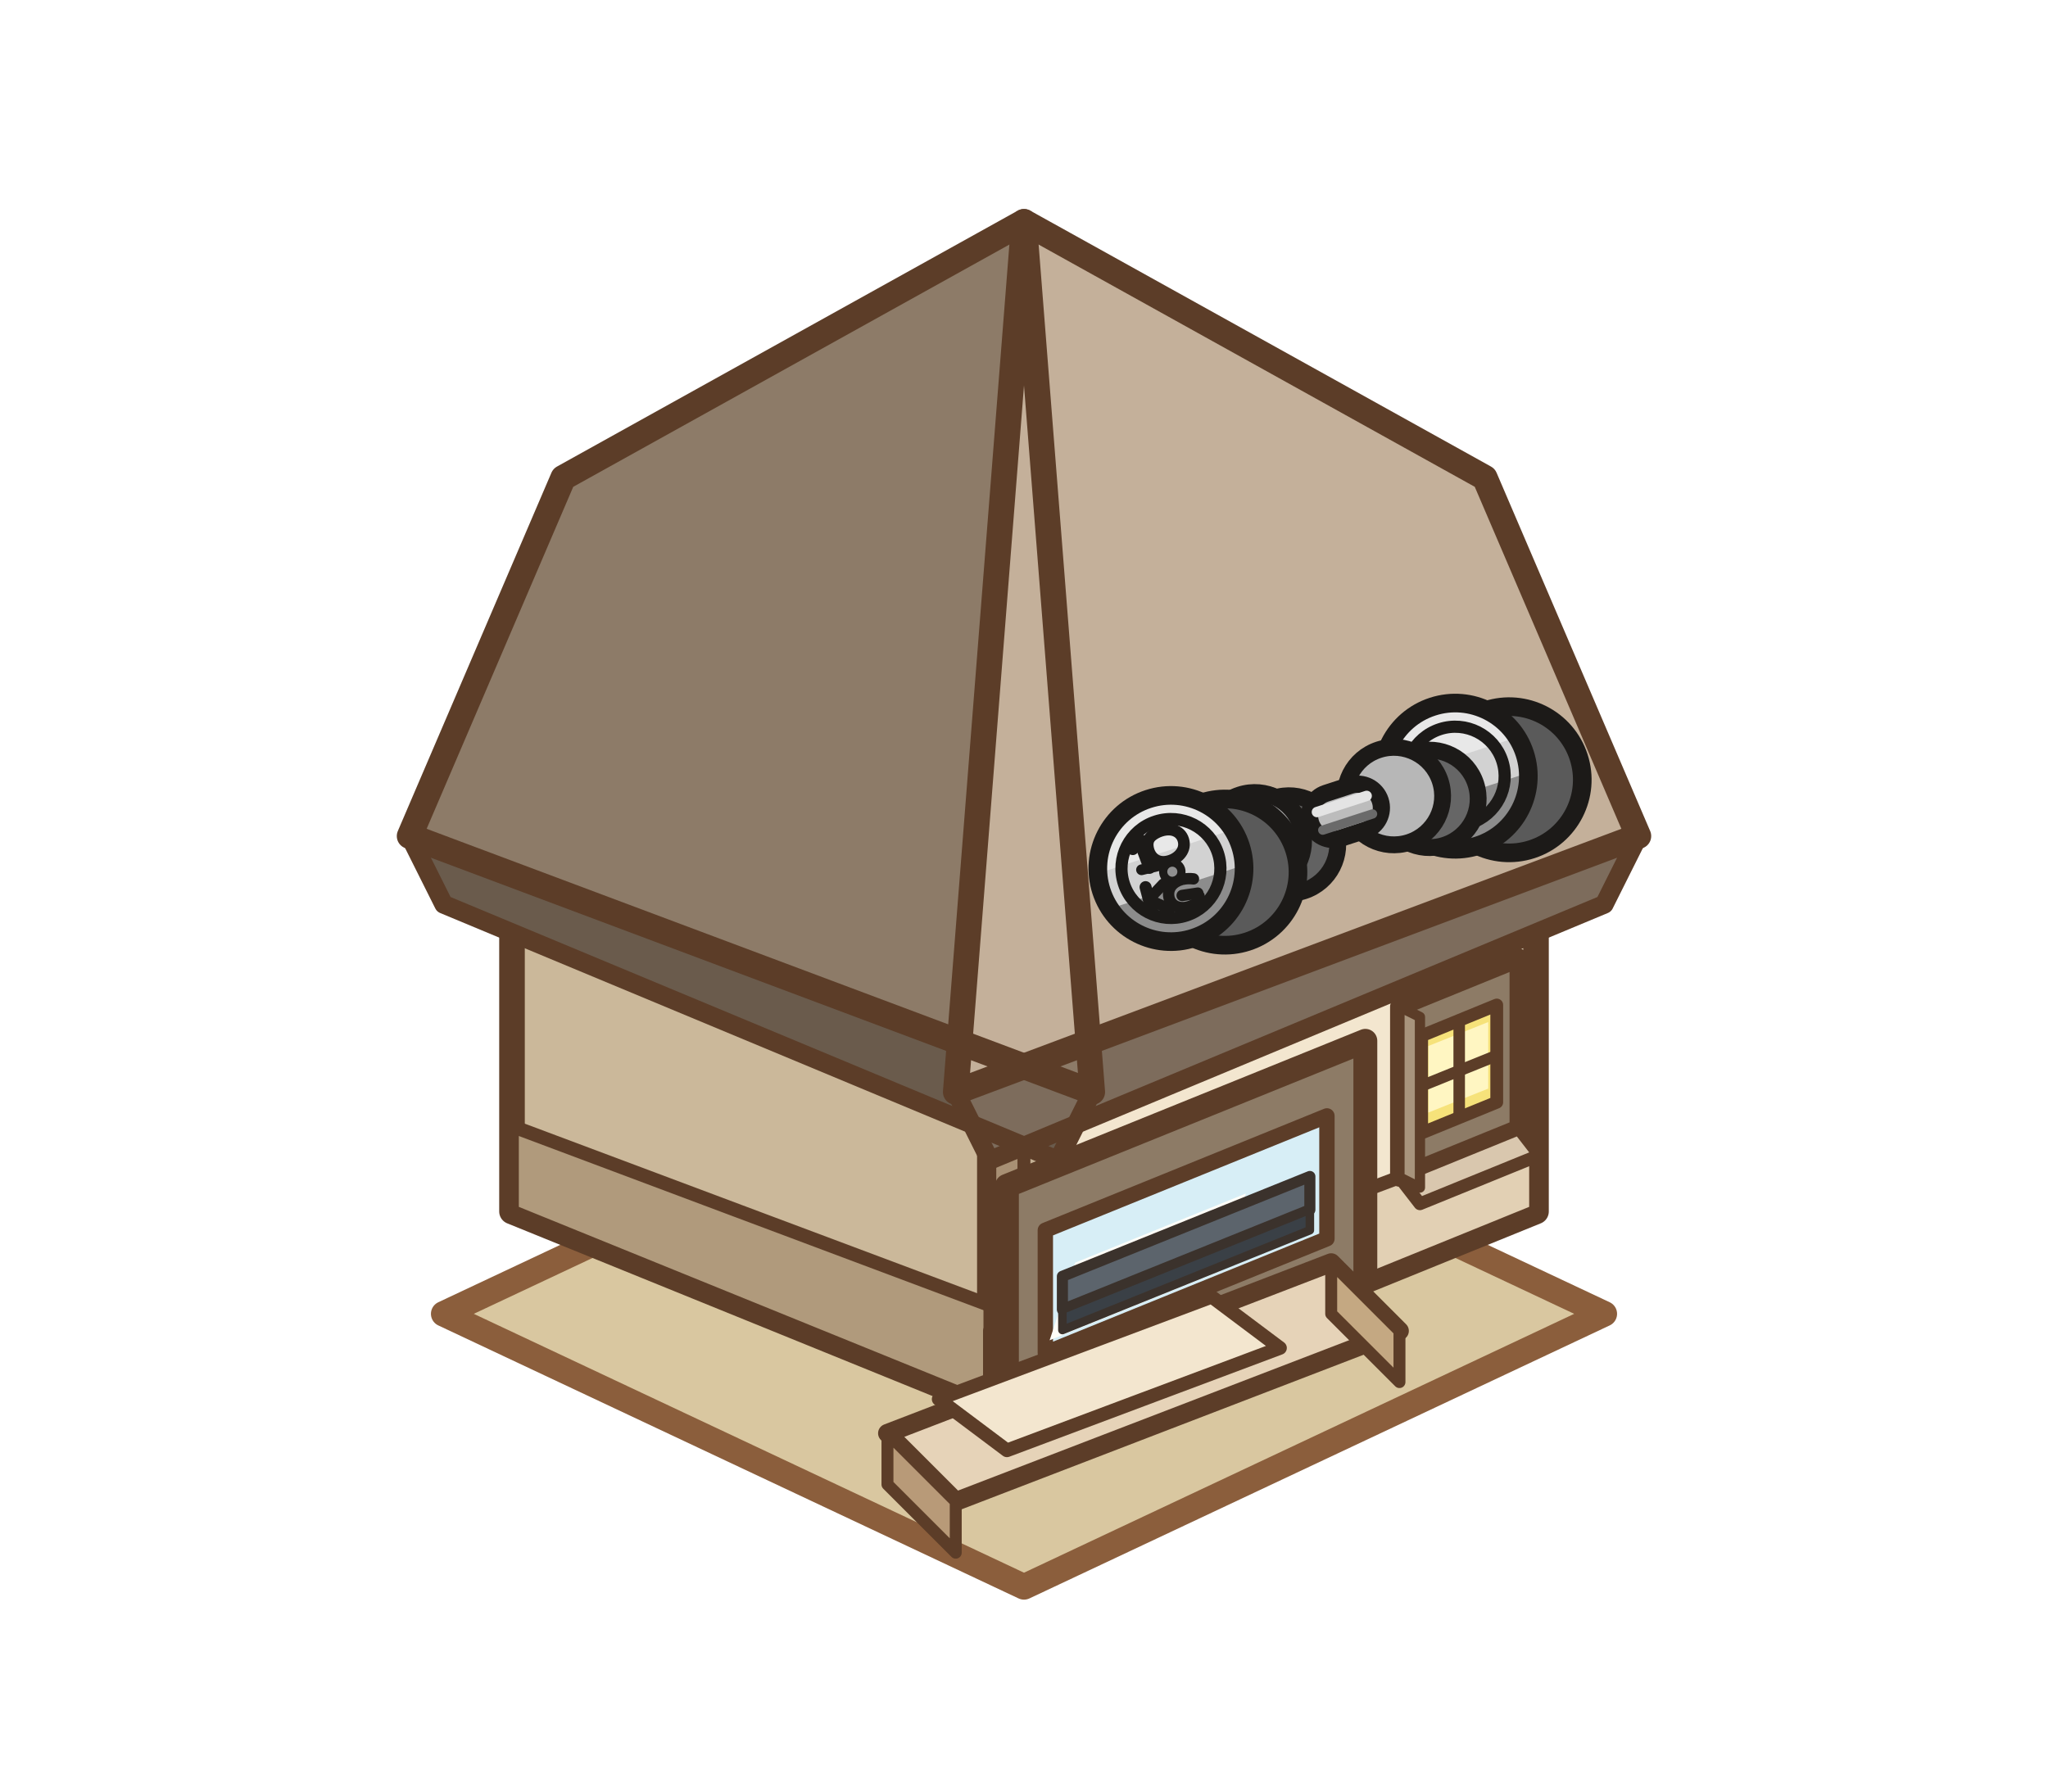
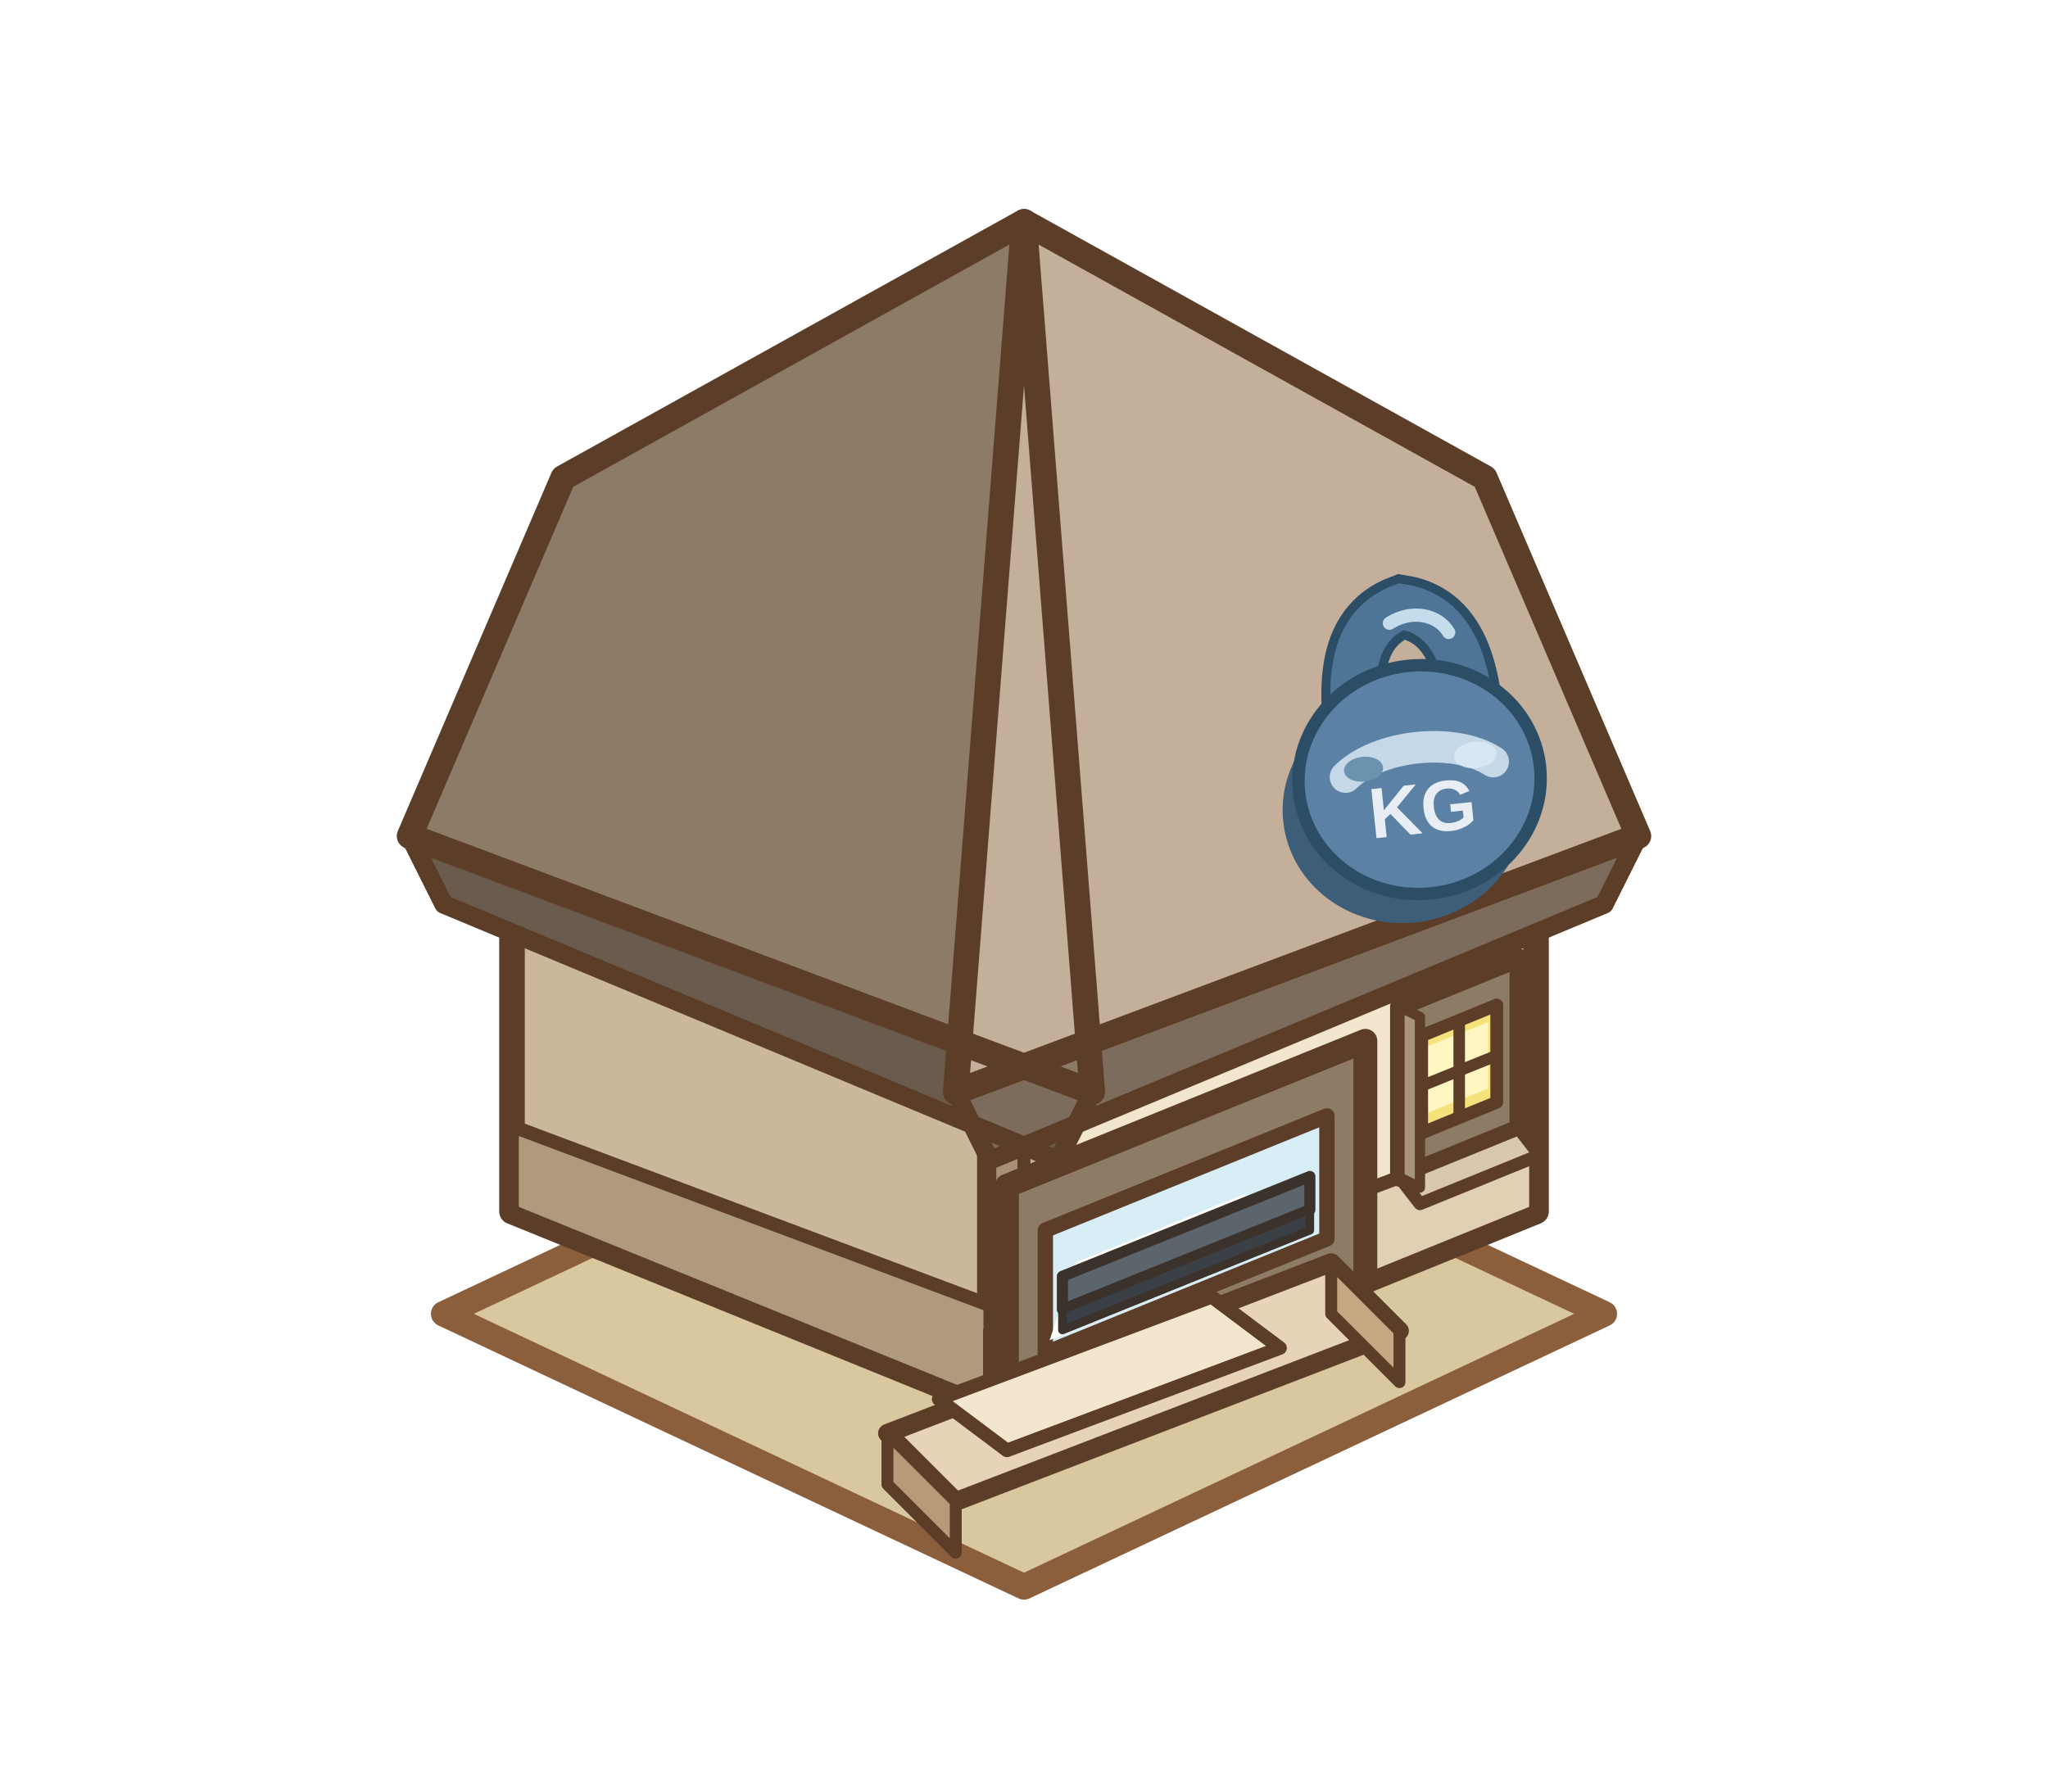
<svg xmlns="http://www.w3.org/2000/svg" viewBox="0 0 240 210" fill="none">
  <polygon points="120,186 188,154 120,122 52,154" fill="#d9c7a0" stroke="#8b5e3c" stroke-width="3" stroke-linejoin="round" />
  <polygon points="124,168 60,142 60,92 124,116" fill="#cbb89a" stroke="#5c3d28" stroke-width="3" stroke-linejoin="round" />
  <polygon points="116,168 180,142 180,92 116,116" fill="#f3e6cf" stroke="#5c3d28" stroke-width="3" stroke-linejoin="round" />
  <polygon points="124,168 60,142 60,132 124,156" fill="#b09a7c" stroke="#5c3d28" stroke-width="1.6" stroke-linejoin="round" />
  <polygon points="116,168 180,142 180,132 116,156" fill="#e2d0b4" stroke="#5c3d28" stroke-width="1.6" stroke-linejoin="round" />
  <polygon points="116,168 120,170 120,114 116,112" fill="#a89074" stroke="#5c3d28" stroke-width="1.5" stroke-linejoin="round" />
  <polygon points="120,170 124,168 124,112 120,114" fill="#c4b094" stroke="#5c3d28" stroke-width="1.5" stroke-linejoin="round" />
  <polygon points="164,118 178,112.3 178,132.3 164,138" fill="#8d7b66" stroke="#5c3d28" stroke-width="2.2" stroke-linejoin="round" />
  <polygon points="166.6,121.4 175.4,117.8 175.4,129.2 166.6,132.8" fill="#f6e27a" stroke="#5c3d28" stroke-width="1.5" stroke-linejoin="round" />
  <path class="lamp" d="M167.4,122.6 L174.4,119.8 L174.4,127.6 L167.4,130.4 Z" fill="#fff6c2" />
  <path d="M171,119.6 L171,131" stroke="#5c3d28" stroke-width="1.35" stroke-linecap="round" />
  <path d="M166.8,127.2 L175.2,123.8" stroke="#5c3d28" stroke-width="1.35" stroke-linecap="round" />
  <polygon points="164,138 178,132.3 180.4,135.4 166.4,141.1" fill="#d9c7ae" stroke="#5c3d28" stroke-width="1.5" stroke-linejoin="round" />
  <polygon points="164,118 166.4,119.2 166.4,139.2 164,138" fill="#a8947c" stroke="#5c3d28" stroke-width="1.2" stroke-linejoin="round" />
  <polygon points="118,139 160,122 160,150 118,167" fill="#8d7b66" stroke="#5c3d28" stroke-width="2.8" stroke-linejoin="round" />
  <polygon points="122.5,144.2 155.5,130.8 155.5,145.2 122.5,158.6" fill="#d7eef6" stroke="#5c3d28" stroke-width="1.8" stroke-linejoin="round" />
  <path class="glint" d="M126,148 L146,139.9 L143,149 L123,157.1 Z" fill="#fffef8" />
  <polygon points="124.5,149.6 153.5,137.9 153.5,141.8 124.5,153.5" fill="#5c646c" stroke="#3b322c" stroke-width="1.3" stroke-linejoin="round" />
  <polygon points="124.5,153.5 153.5,141.8 153.5,144.2 124.5,155.9" fill="#3a4046" stroke="#3b322c" stroke-width="1" stroke-linejoin="round" />
  <polygon points="112,176 164,156 156,148 104,168" fill="#e6d3b8" stroke="#5c3d28" stroke-width="2.2" stroke-linejoin="round" />
  <polygon points="104,168 112,176 112,182 104,174" fill="#b89a78" stroke="#5c3d28" stroke-width="1.4" stroke-linejoin="round" />
  <polygon points="164,156 156,148 156,154 164,162" fill="#c4a882" stroke="#5c3d28" stroke-width="1.4" stroke-linejoin="round" />
  <polygon points="118,170 150,158 142,152 110,164" fill="#f3e6cf" stroke="#5c3d28" stroke-width="1.6" stroke-linejoin="round" />
  <path d="M48,98 L128,128 L124,136 L52,106 Z" fill="#6a5b4c" />
  <path d="M192,98 L112,128 L116,136 L188,106 Z" fill="#7d6c5c" />
  <path d="M48,98 L128,128 L120,26 L66,56 Z" fill="#8d7b68" />
  <path d="M192,98 L112,128 L120,26 L174,56 Z" fill="#c4b09a" />
  <path d="M48,98 L128,128 L120,26 L66,56 Z" fill="none" stroke="#5c3d28" stroke-width="3" stroke-linejoin="round" />
  <path d="M192,98 L112,128 L120,26 L174,56 Z" fill="none" stroke="#5c3d28" stroke-width="3" stroke-linejoin="round" />
  <path d="M48,98 L128,128 L124,136 L52,106 Z" fill="none" stroke="#5c3d28" stroke-width="2.2" stroke-linejoin="round" />
  <path d="M192,98 L112,128 L116,136 L188,106 Z" fill="none" stroke="#5c3d28" stroke-width="2.2" stroke-linejoin="round" />
  <g class="bell">
-     <g class="bell-draw" transform="translate(152,97) rotate(-18) scale(0.84)">
-       <circle cx="30.2" cy="2.8" r="10.2" fill="#5a5a5a" stroke="#1c1a18" stroke-width="2.6" />
-       <circle cx="23.2" cy="0" r="10.2" fill="#d2d2d2" />
-       <path d="M13.36,2.7 A10.2,10.2 0 0 0 33.04,2.7 Z" fill="#8c8c8c" />
-       <path d="M13.31,-2.5 A10.2,10.2 0 0 1 33.09,-2.5 Z" fill="#e8e8e8" />
-       <circle cx="23.2" cy="0" r="10.2" fill="none" stroke="#1c1a18" stroke-width="2.6" />
-       <circle cx="23.2" cy="0" r="6.9" fill="none" stroke="#1c1a18" stroke-width="1.7" />
-       <circle cx="18.8" cy="1.9" r="6.8" fill="#666" stroke="#1c1a18" stroke-width="2.35" />
-       <circle cx="14.2" cy="0" r="6.8" fill="#b7b7b7" stroke="#1c1a18" stroke-width="2.35" />
-       <circle cx="-1.8" cy="1.9" r="6.8" fill="#626262" stroke="#1c1a18" stroke-width="2.35" />
-       <circle cx="-6.2" cy="0" r="6.8" fill="#b5b5b5" stroke="#1c1a18" stroke-width="2.35" />
-       <rect x="2" y="-3.3" width="10.2" height="6.6" rx="3.3" fill="#bcbcbc" stroke="#1c1a18" stroke-width="2.4" />
-       <path d="M3.3,-1.2 H10.6" stroke="#e4e4e4" stroke-width="1.45" stroke-linecap="round" />
-       <path d="M3.3,1.45 H10.6" stroke="#6a6a6a" stroke-width="1.3" stroke-linecap="round" />
-       <circle cx="-11.5" cy="2.8" r="10.2" fill="#5a5a5a" stroke="#1c1a18" stroke-width="2.6" />
-       <circle cx="-18.5" cy="0" r="10.2" fill="#d2d2d2" />
-       <path d="M-28.34,2.7 A10.2,10.2 0 0 0 -8.66,2.7 Z" fill="#8c8c8c" />
-       <path d="M-28.39,-2.5 A10.2,10.2 0 0 1 -8.61,-2.5 Z" fill="#e8e8e8" />
-       <circle cx="-18.5" cy="0" r="10.2" fill="none" stroke="#1c1a18" stroke-width="2.6" />
-       <circle cx="-18.5" cy="0" r="6.9" fill="none" stroke="#1c1a18" stroke-width="1.7" />
-       <g fill="none" stroke="#1c1a18" stroke-linecap="round" stroke-linejoin="round" transform="translate(-18.5,0) scale(0.88)">
-         <path d="M-4.8,-4.8 L-3.2,-5.8" stroke-width="1.9" />
-         <path d="M-3.4,-5.5 L-3.2,-1.15" stroke-width="1.9" />
-         <path d="M-4.5,-1.25 L-1.9,-1.05" stroke-width="1.7" />
-         <path d="M-0.15,-6.15 C2.15,-6.35 3.45,-5.05 3.25,-3.45 C3.05,-1.85 1.35,-1.05 -0.25,-1.25 C-1.95,-1.45 -2.65,-2.85 -2.45,-4.25 C-2.25,-5.65 -1.35,-6.0 -0.15,-6.15" stroke-width="1.85" />
-         <circle cx="0.05" cy="0.55" r="1.45" fill="#909090" stroke="#1c1a18" stroke-width="1.3" />
-         <g transform="rotate(6)">
-           <path d="M-4.55,2.05 L-4.35,6.15" stroke-width="1.9" />
-           <path d="M-4.45,4.05 L-1.7,2.15" stroke-width="1.75" />
-           <path d="M-4.4,4.15 L-1.55,6.25" stroke-width="1.75" />
-           <path d="M3.15,2.35 C1.15,1.65 -1.05,2.25 -1.25,4.15 C-1.45,6.05 0.55,7.05 2.65,6.25 C3.45,5.9 3.7,5.25 3.25,4.85" stroke-width="1.8" />
-           <path d="M0.85,4.55 L3.35,4.7" stroke-width="1.8" />
-         </g>
-       </g>
+     <g class="bell-draw" transform="translate(166,88) rotate(-6)">
+       <path d="M-6.6,1.4 C-7.4,-7.6 -6.8,-15.2 0,-17 C6.8,-15.2 7.4,-7.6 6.6,1.4" fill="none" stroke="#2c4d66" stroke-width="7.4" stroke-linecap="round" />
+       <path d="M-6.6,1.4 C-7.4,-7.6 -6.8,-15.2 0,-17 C6.8,-15.2 7.4,-7.6 6.6,1.4" fill="none" stroke="#4e7596" stroke-width="5.3" stroke-linecap="round" />
+       <path d="M-1.6,-15.2 C1.2,-16.6 4.2,-15.6 5.2,-13.4" fill="none" stroke="#c5dced" stroke-width="1.55" stroke-linecap="round" />
+       <ellipse cx="-2.2" cy="6.6" rx="14.2" ry="13.4" fill="#3c5e78" />
+       <ellipse cx="0" cy="3.4" rx="14.2" ry="13.4" fill="#5b82a4" stroke="#2c4d66" stroke-width="1.45" />
+       <path d="M-8.6,2.2 C-4.4,-1.2 4.6,-1.2 8.8,2.2" fill="none" stroke="#c5d8e8" stroke-width="3.7" stroke-linecap="round" />
+       <ellipse cx="-6.4" cy="1.5" rx="2.3" ry="1.45" fill="#6a93af" />
+       <ellipse cx="6.8" cy="1.2" rx="2.5" ry="1.55" fill="#d7e8f4" />
+       <text x="0" y="9.7" text-anchor="middle" font-family="Arial, Helvetica, sans-serif" font-size="8.4" font-weight="700" fill="#e8eef3">KG</text>
    </g>
  </g>
</svg>
